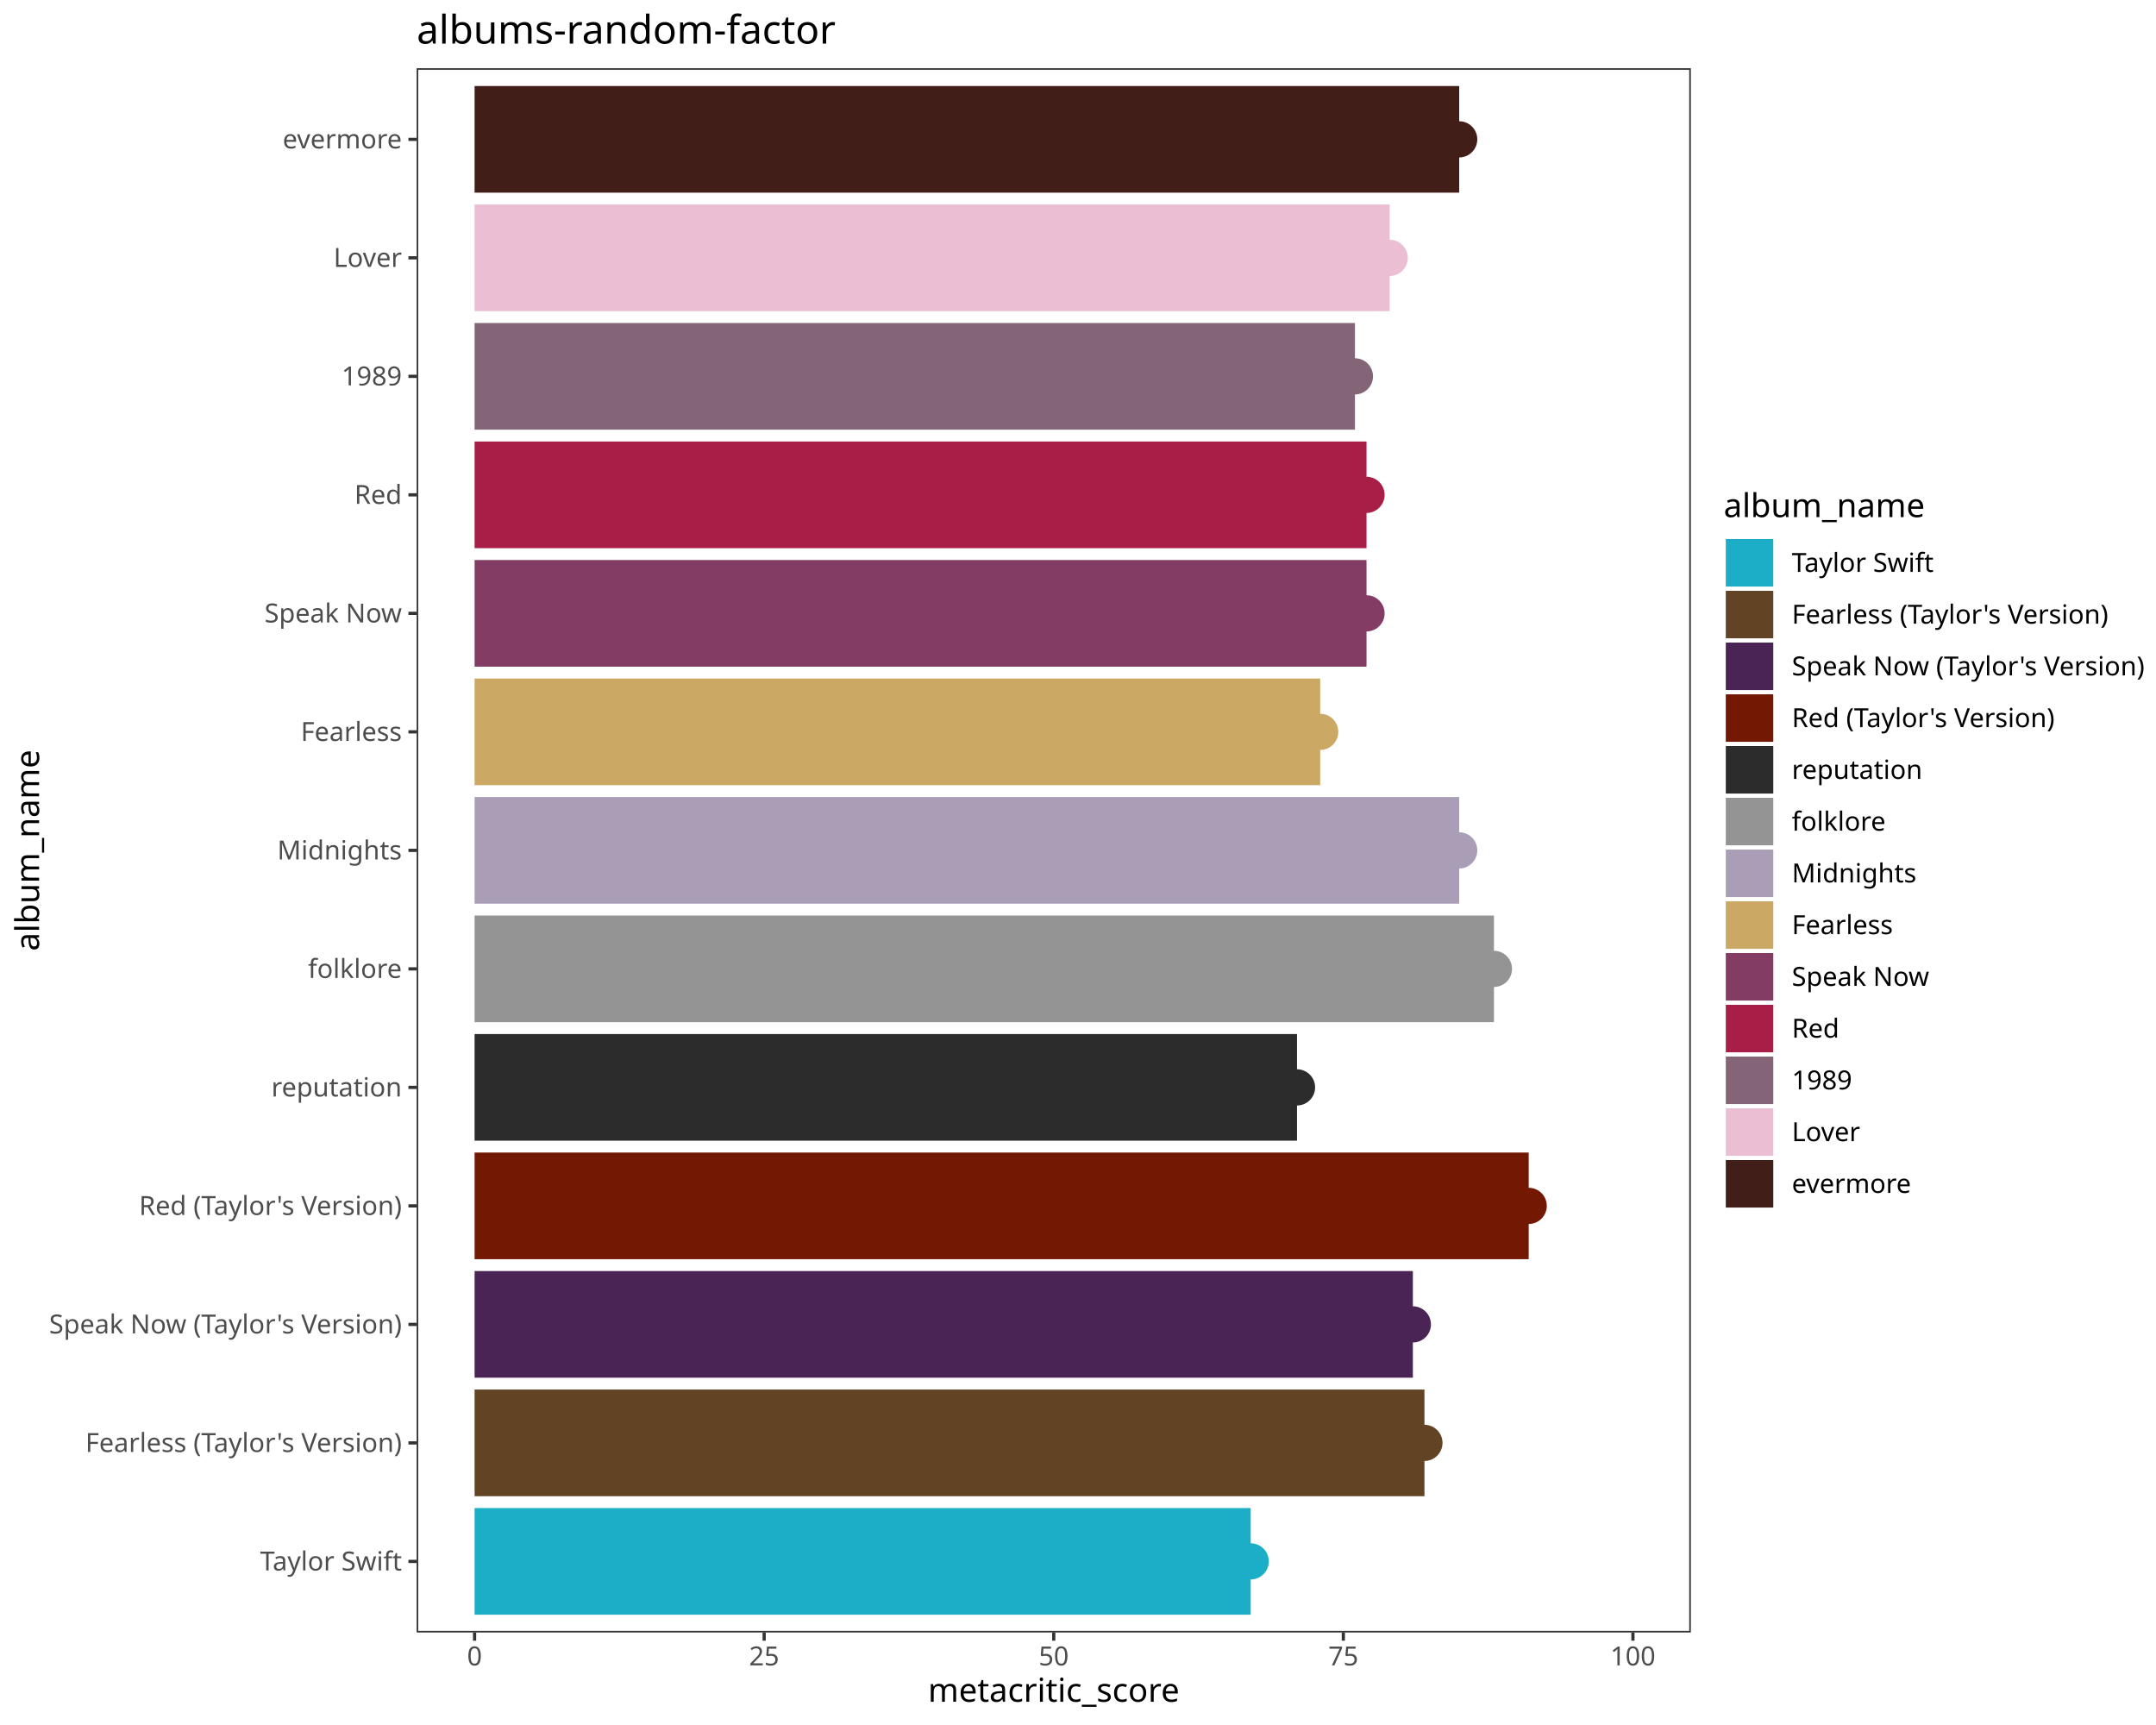
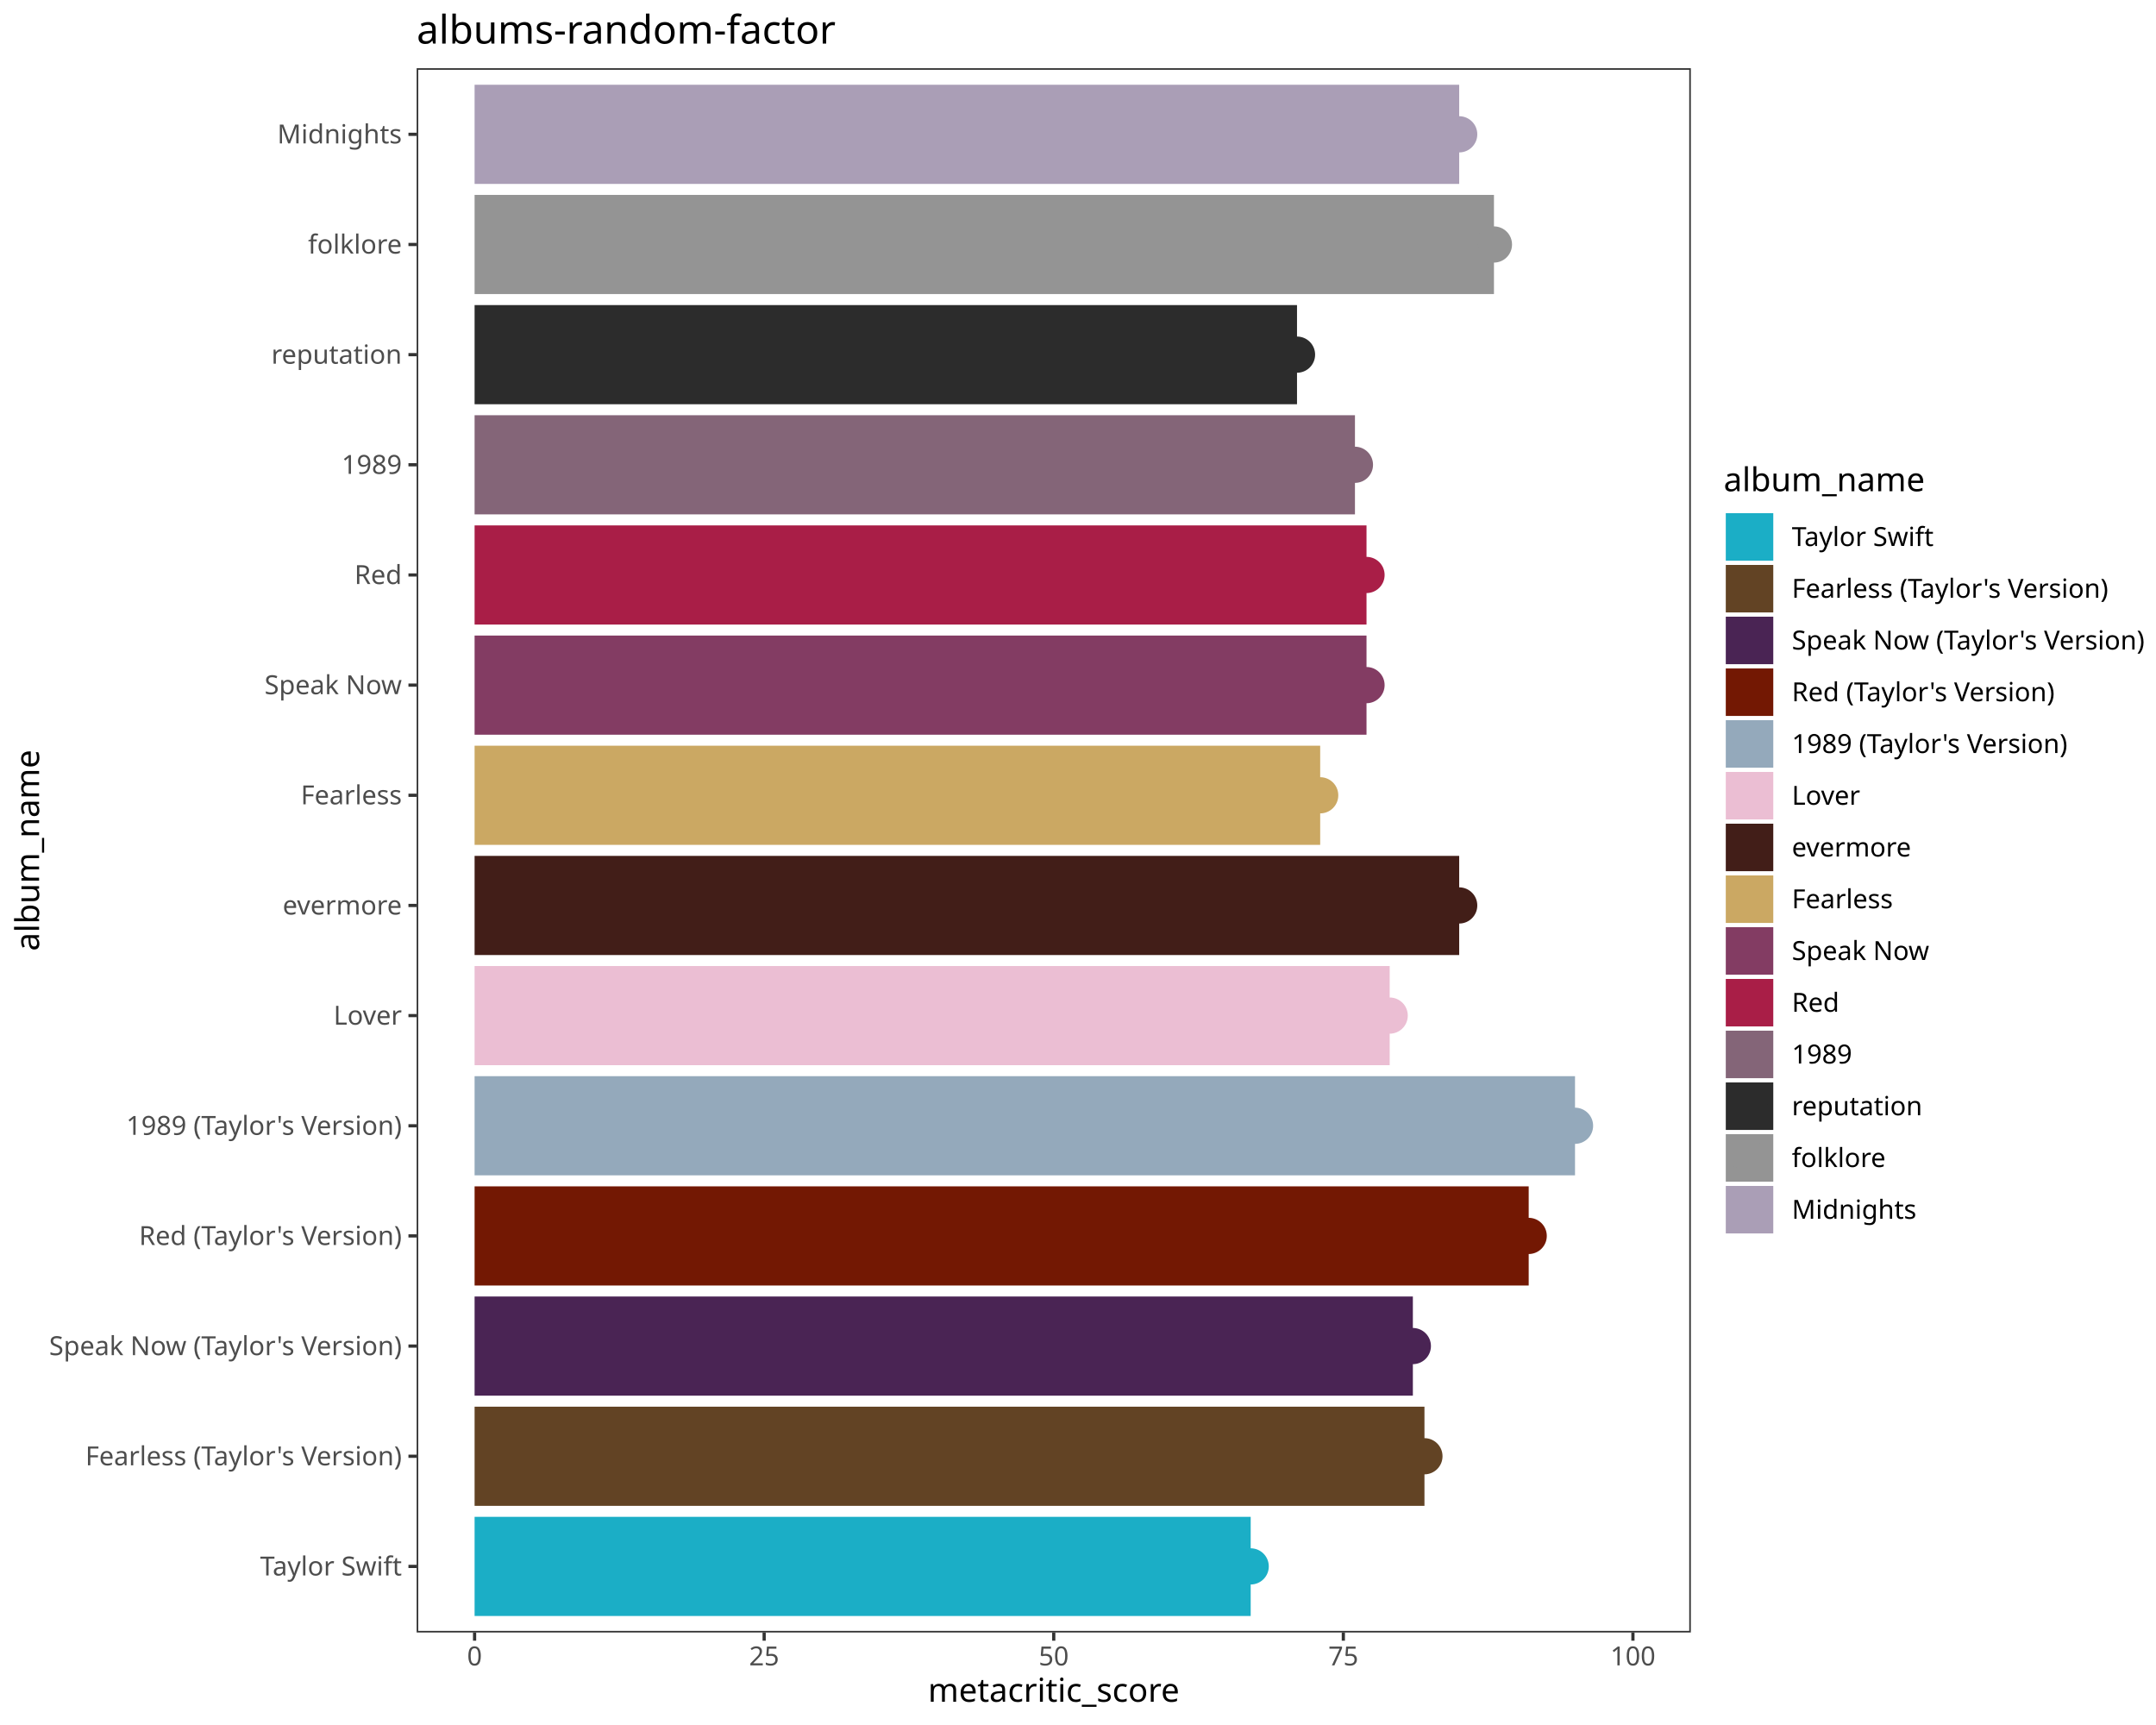
<svg xmlns="http://www.w3.org/2000/svg" class="svglite" data-engine-version="2.0" width="720.00pt" height="576.00pt" viewBox="0 0 720.00 576.00">
  <defs>
    <style type="text/css">
    .svglite line, .svglite polyline, .svglite polygon, .svglite path, .svglite rect, .svglite circle {
      fill: none;
      stroke: #000000;
      stroke-linecap: round;
      stroke-linejoin: round;
      stroke-miterlimit: 10.00;
    }
  </style>
  </defs>
  <rect width="100%" height="100%" style="stroke: none; fill: #FFFFFF;" />
  <defs>
    <clipPath id="cpMC4wMHw3MjAuMDB8MC4wMHw1NzYuMDA=">
      <rect x="0.00" y="0.00" width="720.00" height="576.00" />
    </clipPath>
  </defs>
  <g clip-path="url(#cpMC4wMHw3MjAuMDB8MC4wMHw1NzYuMDA=)">
    <rect x="0.00" y="0.00" width="720.00" height="576.00" style="stroke-width: 1.07; stroke: #FFFFFF; fill: #FFFFFF;" />
  </g>
  <defs>
    <clipPath id="cpMTM5LjE0fDU2NC42NnwyMi43OHw1NDUuMTE=">
      <rect x="139.14" y="22.78" width="425.52" height="522.33" />
    </clipPath>
  </defs>
  <g clip-path="url(#cpMTM5LjE0fDU2NC42NnwyMi43OHw1NDUuMTE=)">
    <rect x="139.14" y="22.78" width="425.52" height="522.33" style="stroke-width: 1.07; stroke: none; fill: #FFFFFF;" />
-     <rect x="158.49" y="503.56" width="259.18" height="35.61" style="stroke-width: 1.07; stroke: none; stroke-linecap: butt; stroke-linejoin: miter; fill: #1BAEC6;" />
-     <rect x="158.49" y="226.57" width="282.39" height="35.61" style="stroke-width: 1.07; stroke: none; stroke-linecap: butt; stroke-linejoin: miter; fill: #CBA863;" />
-     <rect x="158.49" y="187.00" width="297.86" height="35.61" style="stroke-width: 1.07; stroke: none; stroke-linecap: butt; stroke-linejoin: miter; fill: #833C63;" />
-     <rect x="158.49" y="147.43" width="297.86" height="35.61" style="stroke-width: 1.07; stroke: none; stroke-linecap: butt; stroke-linejoin: miter; fill: #A91E47;" />
-     <rect x="158.49" y="107.86" width="294.00" height="35.61" style="stroke-width: 1.07; stroke: none; stroke-linecap: butt; stroke-linejoin: miter; fill: #846578;" />
-     <rect x="158.49" y="345.28" width="274.65" height="35.61" style="stroke-width: 1.07; stroke: none; stroke-linecap: butt; stroke-linejoin: miter; fill: #2C2C2C;" />
-     <rect x="158.49" y="68.29" width="305.60" height="35.61" style="stroke-width: 1.07; stroke: none; stroke-linecap: butt; stroke-linejoin: miter; fill: #EBBED3;" />
-     <rect x="158.49" y="305.71" width="340.42" height="35.61" style="stroke-width: 1.07; stroke: none; stroke-linecap: butt; stroke-linejoin: miter; fill: #949494;" />
-     <rect x="158.49" y="28.72" width="328.81" height="35.61" style="stroke-width: 1.07; stroke: none; stroke-linecap: butt; stroke-linejoin: miter; fill: #421E18;" />
-     <rect x="158.49" y="463.99" width="317.21" height="35.61" style="stroke-width: 1.07; stroke: none; stroke-linecap: butt; stroke-linejoin: miter; fill: #624324;" />
-     <rect x="158.49" y="384.85" width="352.02" height="35.61" style="stroke-width: 1.07; stroke: none; stroke-linecap: butt; stroke-linejoin: miter; fill: #731803;" />
-     <rect x="158.49" y="266.14" width="328.81" height="35.61" style="stroke-width: 1.07; stroke: none; stroke-linecap: butt; stroke-linejoin: miter; fill: #AA9EB6;" />
-     <rect x="158.49" y="424.42" width="313.34" height="35.61" style="stroke-width: 1.07; stroke: none; stroke-linecap: butt; stroke-linejoin: miter; fill: #4A2454;" />
-     <circle cx="417.67" cy="521.37" r="5.69" style="stroke-width: 0.71; stroke: #1BAEC6; fill: #1BAEC6;" />
-     <circle cx="440.88" cy="244.38" r="5.69" style="stroke-width: 0.71; stroke: #CBA863; fill: #CBA863;" />
-     <circle cx="456.35" cy="204.81" r="5.69" style="stroke-width: 0.71; stroke: #833C63; fill: #833C63;" />
-     <circle cx="456.35" cy="165.24" r="5.69" style="stroke-width: 0.71; stroke: #A91E47; fill: #A91E47;" />
-     <circle cx="452.48" cy="125.67" r="5.69" style="stroke-width: 0.71; stroke: #846578; fill: #846578;" />
-     <circle cx="433.14" cy="363.09" r="5.69" style="stroke-width: 0.71; stroke: #2C2C2C; fill: #2C2C2C;" />
-     <circle cx="464.09" cy="86.10" r="5.69" style="stroke-width: 0.71; stroke: #EBBED3; fill: #EBBED3;" />
-     <circle cx="498.90" cy="323.52" r="5.69" style="stroke-width: 0.71; stroke: #949494; fill: #949494;" />
-     <circle cx="487.30" cy="46.53" r="5.69" style="stroke-width: 0.71; stroke: #421E18; fill: #421E18;" />
-     <circle cx="475.69" cy="481.80" r="5.69" style="stroke-width: 0.71; stroke: #624324; fill: #624324;" />
-     <circle cx="510.51" cy="402.66" r="5.69" style="stroke-width: 0.71; stroke: #731803; fill: #731803;" />
-     <circle cx="487.30" cy="283.95" r="5.69" style="stroke-width: 0.71; stroke: #AA9EB6; fill: #AA9EB6;" />
-     <circle cx="471.82" cy="442.23" r="5.69" style="stroke-width: 0.71; stroke: #4A2454; fill: #4A2454;" />
+     <rect x="158.49" y="506.49" width="259.18" height="33.11" style="stroke-width: 1.07; stroke: none; stroke-linecap: butt; stroke-linejoin: miter; fill: #1BAEC6;" />
+     <rect x="158.49" y="249.00" width="282.39" height="33.11" style="stroke-width: 1.07; stroke: none; stroke-linecap: butt; stroke-linejoin: miter; fill: #CBA863;" />
+     <rect x="158.49" y="212.22" width="297.86" height="33.11" style="stroke-width: 1.07; stroke: none; stroke-linecap: butt; stroke-linejoin: miter; fill: #833C63;" />
+     <rect x="158.49" y="175.44" width="297.86" height="33.11" style="stroke-width: 1.07; stroke: none; stroke-linecap: butt; stroke-linejoin: miter; fill: #A91E47;" />
+     <rect x="158.49" y="138.65" width="294.00" height="33.11" style="stroke-width: 1.07; stroke: none; stroke-linecap: butt; stroke-linejoin: miter; fill: #846578;" />
+     <rect x="158.49" y="101.87" width="274.65" height="33.11" style="stroke-width: 1.07; stroke: none; stroke-linecap: butt; stroke-linejoin: miter; fill: #2C2C2C;" />
+     <rect x="158.49" y="322.57" width="305.60" height="33.11" style="stroke-width: 1.07; stroke: none; stroke-linecap: butt; stroke-linejoin: miter; fill: #EBBED3;" />
+     <rect x="158.49" y="65.08" width="340.42" height="33.11" style="stroke-width: 1.07; stroke: none; stroke-linecap: butt; stroke-linejoin: miter; fill: #949494;" />
+     <rect x="158.49" y="285.79" width="328.81" height="33.11" style="stroke-width: 1.07; stroke: none; stroke-linecap: butt; stroke-linejoin: miter; fill: #421E18;" />
+     <rect x="158.49" y="469.71" width="317.21" height="33.11" style="stroke-width: 1.07; stroke: none; stroke-linecap: butt; stroke-linejoin: miter; fill: #624324;" />
+     <rect x="158.49" y="396.14" width="352.02" height="33.11" style="stroke-width: 1.07; stroke: none; stroke-linecap: butt; stroke-linejoin: miter; fill: #731803;" />
+     <rect x="158.49" y="28.30" width="328.81" height="33.11" style="stroke-width: 1.07; stroke: none; stroke-linecap: butt; stroke-linejoin: miter; fill: #AA9EB6;" />
+     <rect x="158.49" y="432.92" width="313.34" height="33.11" style="stroke-width: 1.07; stroke: none; stroke-linecap: butt; stroke-linejoin: miter; fill: #4A2454;" />
+     <rect x="158.49" y="359.35" width="367.49" height="33.11" style="stroke-width: 1.07; stroke: none; stroke-linecap: butt; stroke-linejoin: miter; fill: #94A9BB;" />
+     <circle cx="417.67" cy="523.04" r="5.69" style="stroke-width: 0.71; stroke: #1BAEC6; fill: #1BAEC6;" />
+     <circle cx="440.88" cy="265.56" r="5.69" style="stroke-width: 0.71; stroke: #CBA863; fill: #CBA863;" />
+     <circle cx="456.35" cy="228.77" r="5.69" style="stroke-width: 0.71; stroke: #833C63; fill: #833C63;" />
+     <circle cx="456.35" cy="191.99" r="5.69" style="stroke-width: 0.71; stroke: #A91E47; fill: #A91E47;" />
+     <circle cx="452.48" cy="155.20" r="5.69" style="stroke-width: 0.71; stroke: #846578; fill: #846578;" />
+     <circle cx="433.14" cy="118.42" r="5.69" style="stroke-width: 0.71; stroke: #2C2C2C; fill: #2C2C2C;" />
+     <circle cx="464.09" cy="339.12" r="5.69" style="stroke-width: 0.71; stroke: #EBBED3; fill: #EBBED3;" />
+     <circle cx="498.90" cy="81.64" r="5.69" style="stroke-width: 0.71; stroke: #949494; fill: #949494;" />
+     <circle cx="487.30" cy="302.34" r="5.69" style="stroke-width: 0.71; stroke: #421E18; fill: #421E18;" />
+     <circle cx="475.69" cy="486.26" r="5.69" style="stroke-width: 0.71; stroke: #624324; fill: #624324;" />
+     <circle cx="510.51" cy="412.69" r="5.69" style="stroke-width: 0.71; stroke: #731803; fill: #731803;" />
+     <circle cx="487.30" cy="44.85" r="5.69" style="stroke-width: 0.71; stroke: #AA9EB6; fill: #AA9EB6;" />
+     <circle cx="471.82" cy="449.47" r="5.69" style="stroke-width: 0.71; stroke: #4A2454; fill: #4A2454;" />
+     <circle cx="525.98" cy="375.91" r="5.69" style="stroke-width: 0.71; stroke: #94A9BB; fill: #94A9BB;" />
    <rect x="139.14" y="22.78" width="425.52" height="522.33" style="stroke-width: 1.07; stroke: #333333;" />
  </g>
  <g clip-path="url(#cpMC4wMHw3MjAuMDB8MC4wMHw1NzYuMDA=)">
-     <text x="134.21" y="524.40" text-anchor="end" style="font-size: 8.80px; fill: #4D4D4D; font-family: sans;" textLength="45.97px" lengthAdjust="spacingAndGlyphs">Taylor Swift</text>
-     <text x="134.21" y="484.83" text-anchor="end" style="font-size: 8.80px; fill: #4D4D4D; font-family: sans;" textLength="104.88px" lengthAdjust="spacingAndGlyphs">Fearless (Taylor's Version)</text>
-     <text x="134.21" y="445.26" text-anchor="end" style="font-size: 8.80px; fill: #4D4D4D; font-family: sans;" textLength="116.14px" lengthAdjust="spacingAndGlyphs">Speak Now (Taylor's Version)</text>
-     <text x="134.21" y="405.69" text-anchor="end" style="font-size: 8.80px; fill: #4D4D4D; font-family: sans;" textLength="87.27px" lengthAdjust="spacingAndGlyphs">Red (Taylor's Version)</text>
-     <text x="134.21" y="366.12" text-anchor="end" style="font-size: 8.80px; fill: #4D4D4D; font-family: sans;" textLength="39.14px" lengthAdjust="spacingAndGlyphs">reputation</text>
-     <text x="134.21" y="326.55" text-anchor="end" style="font-size: 8.80px; fill: #4D4D4D; font-family: sans;" textLength="28.37px" lengthAdjust="spacingAndGlyphs">folklore</text>
-     <text x="134.21" y="286.98" text-anchor="end" style="font-size: 8.80px; fill: #4D4D4D; font-family: sans;" textLength="37.67px" lengthAdjust="spacingAndGlyphs">Midnights</text>
-     <text x="134.21" y="247.41" text-anchor="end" style="font-size: 8.80px; fill: #4D4D4D; font-family: sans;" textLength="33.75px" lengthAdjust="spacingAndGlyphs">Fearless</text>
-     <text x="134.21" y="207.84" text-anchor="end" style="font-size: 8.80px; fill: #4D4D4D; font-family: sans;" textLength="45.01px" lengthAdjust="spacingAndGlyphs">Speak Now</text>
-     <text x="134.21" y="168.26" text-anchor="end" style="font-size: 8.80px; fill: #4D4D4D; font-family: sans;" textLength="16.15px" lengthAdjust="spacingAndGlyphs">Red</text>
-     <text x="134.21" y="128.69" text-anchor="end" style="font-size: 8.80px; fill: #4D4D4D; font-family: sans;" textLength="19.58px" lengthAdjust="spacingAndGlyphs">1989</text>
-     <text x="134.21" y="89.12" text-anchor="end" style="font-size: 8.80px; fill: #4D4D4D; font-family: sans;" textLength="22.02px" lengthAdjust="spacingAndGlyphs">Lover</text>
-     <text x="134.21" y="49.55" text-anchor="end" style="font-size: 8.80px; fill: #4D4D4D; font-family: sans;" textLength="37.18px" lengthAdjust="spacingAndGlyphs">evermore</text>
-     <polyline points="136.40,521.37 139.14,521.37 " style="stroke-width: 1.07; stroke: #333333; stroke-linecap: butt;" />
-     <polyline points="136.40,481.80 139.14,481.80 " style="stroke-width: 1.07; stroke: #333333; stroke-linecap: butt;" />
-     <polyline points="136.40,442.23 139.14,442.23 " style="stroke-width: 1.07; stroke: #333333; stroke-linecap: butt;" />
-     <polyline points="136.40,402.66 139.14,402.66 " style="stroke-width: 1.07; stroke: #333333; stroke-linecap: butt;" />
-     <polyline points="136.40,363.09 139.14,363.09 " style="stroke-width: 1.07; stroke: #333333; stroke-linecap: butt;" />
-     <polyline points="136.40,323.52 139.14,323.52 " style="stroke-width: 1.07; stroke: #333333; stroke-linecap: butt;" />
-     <polyline points="136.40,283.95 139.14,283.95 " style="stroke-width: 1.07; stroke: #333333; stroke-linecap: butt;" />
-     <polyline points="136.40,244.38 139.14,244.38 " style="stroke-width: 1.07; stroke: #333333; stroke-linecap: butt;" />
-     <polyline points="136.40,204.81 139.14,204.81 " style="stroke-width: 1.07; stroke: #333333; stroke-linecap: butt;" />
-     <polyline points="136.40,165.24 139.14,165.24 " style="stroke-width: 1.07; stroke: #333333; stroke-linecap: butt;" />
-     <polyline points="136.40,125.67 139.14,125.67 " style="stroke-width: 1.07; stroke: #333333; stroke-linecap: butt;" />
-     <polyline points="136.40,86.10 139.14,86.10 " style="stroke-width: 1.07; stroke: #333333; stroke-linecap: butt;" />
-     <polyline points="136.40,46.53 139.14,46.53 " style="stroke-width: 1.07; stroke: #333333; stroke-linecap: butt;" />
+     <text x="134.21" y="526.07" text-anchor="end" style="font-size: 8.80px; fill: #4D4D4D; font-family: sans;" textLength="45.97px" lengthAdjust="spacingAndGlyphs">Taylor Swift</text>
+     <text x="134.21" y="489.29" text-anchor="end" style="font-size: 8.80px; fill: #4D4D4D; font-family: sans;" textLength="104.88px" lengthAdjust="spacingAndGlyphs">Fearless (Taylor's Version)</text>
+     <text x="134.21" y="452.50" text-anchor="end" style="font-size: 8.80px; fill: #4D4D4D; font-family: sans;" textLength="116.14px" lengthAdjust="spacingAndGlyphs">Speak Now (Taylor's Version)</text>
+     <text x="134.21" y="415.72" text-anchor="end" style="font-size: 8.80px; fill: #4D4D4D; font-family: sans;" textLength="87.27px" lengthAdjust="spacingAndGlyphs">Red (Taylor's Version)</text>
+     <text x="134.21" y="378.94" text-anchor="end" style="font-size: 8.80px; fill: #4D4D4D; font-family: sans;" textLength="90.71px" lengthAdjust="spacingAndGlyphs">1989 (Taylor's Version)</text>
+     <text x="134.21" y="342.15" text-anchor="end" style="font-size: 8.80px; fill: #4D4D4D; font-family: sans;" textLength="22.02px" lengthAdjust="spacingAndGlyphs">Lover</text>
+     <text x="134.21" y="305.37" text-anchor="end" style="font-size: 8.80px; fill: #4D4D4D; font-family: sans;" textLength="37.18px" lengthAdjust="spacingAndGlyphs">evermore</text>
+     <text x="134.21" y="268.58" text-anchor="end" style="font-size: 8.80px; fill: #4D4D4D; font-family: sans;" textLength="33.75px" lengthAdjust="spacingAndGlyphs">Fearless</text>
+     <text x="134.21" y="231.80" text-anchor="end" style="font-size: 8.80px; fill: #4D4D4D; font-family: sans;" textLength="45.01px" lengthAdjust="spacingAndGlyphs">Speak Now</text>
+     <text x="134.21" y="195.02" text-anchor="end" style="font-size: 8.80px; fill: #4D4D4D; font-family: sans;" textLength="16.15px" lengthAdjust="spacingAndGlyphs">Red</text>
+     <text x="134.21" y="158.23" text-anchor="end" style="font-size: 8.80px; fill: #4D4D4D; font-family: sans;" textLength="19.58px" lengthAdjust="spacingAndGlyphs">1989</text>
+     <text x="134.21" y="121.45" text-anchor="end" style="font-size: 8.80px; fill: #4D4D4D; font-family: sans;" textLength="39.14px" lengthAdjust="spacingAndGlyphs">reputation</text>
+     <text x="134.21" y="84.67" text-anchor="end" style="font-size: 8.80px; fill: #4D4D4D; font-family: sans;" textLength="28.37px" lengthAdjust="spacingAndGlyphs">folklore</text>
+     <text x="134.21" y="47.88" text-anchor="end" style="font-size: 8.80px; fill: #4D4D4D; font-family: sans;" textLength="37.67px" lengthAdjust="spacingAndGlyphs">Midnights</text>
+     <polyline points="136.40,523.04 139.14,523.04 " style="stroke-width: 1.07; stroke: #333333; stroke-linecap: butt;" />
+     <polyline points="136.40,486.26 139.14,486.26 " style="stroke-width: 1.07; stroke: #333333; stroke-linecap: butt;" />
+     <polyline points="136.40,449.47 139.14,449.47 " style="stroke-width: 1.07; stroke: #333333; stroke-linecap: butt;" />
+     <polyline points="136.40,412.69 139.14,412.69 " style="stroke-width: 1.07; stroke: #333333; stroke-linecap: butt;" />
+     <polyline points="136.40,375.91 139.14,375.91 " style="stroke-width: 1.07; stroke: #333333; stroke-linecap: butt;" />
+     <polyline points="136.40,339.12 139.14,339.12 " style="stroke-width: 1.07; stroke: #333333; stroke-linecap: butt;" />
+     <polyline points="136.40,302.34 139.14,302.34 " style="stroke-width: 1.07; stroke: #333333; stroke-linecap: butt;" />
+     <polyline points="136.40,265.56 139.14,265.56 " style="stroke-width: 1.07; stroke: #333333; stroke-linecap: butt;" />
+     <polyline points="136.40,228.77 139.14,228.77 " style="stroke-width: 1.07; stroke: #333333; stroke-linecap: butt;" />
+     <polyline points="136.40,191.99 139.14,191.99 " style="stroke-width: 1.07; stroke: #333333; stroke-linecap: butt;" />
+     <polyline points="136.40,155.20 139.14,155.20 " style="stroke-width: 1.07; stroke: #333333; stroke-linecap: butt;" />
+     <polyline points="136.40,118.42 139.14,118.42 " style="stroke-width: 1.07; stroke: #333333; stroke-linecap: butt;" />
+     <polyline points="136.40,81.64 139.14,81.64 " style="stroke-width: 1.07; stroke: #333333; stroke-linecap: butt;" />
+     <polyline points="136.40,44.85 139.14,44.85 " style="stroke-width: 1.07; stroke: #333333; stroke-linecap: butt;" />
    <polyline points="158.49,547.85 158.49,545.11 " style="stroke-width: 1.07; stroke: #333333; stroke-linecap: butt;" />
    <polyline points="255.19,547.85 255.19,545.11 " style="stroke-width: 1.07; stroke: #333333; stroke-linecap: butt;" />
    <polyline points="351.90,547.85 351.90,545.11 " style="stroke-width: 1.07; stroke: #333333; stroke-linecap: butt;" />
    <polyline points="448.61,547.85 448.61,545.11 " style="stroke-width: 1.07; stroke: #333333; stroke-linecap: butt;" />
    <polyline points="545.32,547.85 545.32,545.11 " style="stroke-width: 1.07; stroke: #333333; stroke-linecap: butt;" />
    <text x="158.49" y="556.10" text-anchor="middle" style="font-size: 8.80px; fill: #4D4D4D; font-family: sans;" textLength="4.89px" lengthAdjust="spacingAndGlyphs">0</text>
    <text x="255.19" y="556.10" text-anchor="middle" style="font-size: 8.80px; fill: #4D4D4D; font-family: sans;" textLength="9.79px" lengthAdjust="spacingAndGlyphs">25</text>
    <text x="351.90" y="556.10" text-anchor="middle" style="font-size: 8.80px; fill: #4D4D4D; font-family: sans;" textLength="9.79px" lengthAdjust="spacingAndGlyphs">50</text>
    <text x="448.61" y="556.10" text-anchor="middle" style="font-size: 8.80px; fill: #4D4D4D; font-family: sans;" textLength="9.79px" lengthAdjust="spacingAndGlyphs">75</text>
    <text x="545.32" y="556.10" text-anchor="middle" style="font-size: 8.80px; fill: #4D4D4D; font-family: sans;" textLength="14.68px" lengthAdjust="spacingAndGlyphs">100</text>
    <text x="351.90" y="568.24" text-anchor="middle" style="font-size: 11.00px; font-family: sans;" textLength="80.10px" lengthAdjust="spacingAndGlyphs">metacritic_score</text>
    <text transform="translate(13.05,283.95) rotate(-90)" text-anchor="middle" style="font-size: 11.00px; font-family: sans;" textLength="63.60px" lengthAdjust="spacingAndGlyphs">album_name</text>
-     <rect x="575.62" y="163.96" width="138.90" height="239.97" style="stroke-width: 1.07; stroke: none; fill: #FFFFFF;" />
-     <text x="575.62" y="172.67" style="font-size: 11.00px; font-family: sans;" textLength="63.60px" lengthAdjust="spacingAndGlyphs">album_name</text>
-     <rect x="575.62" y="179.29" width="17.28" height="17.28" style="stroke-width: 1.07; stroke: none; fill: #FFFFFF;" />
-     <rect x="576.33" y="180.00" width="15.86" height="15.86" style="stroke-width: 1.07; stroke: none; stroke-linecap: butt; stroke-linejoin: miter; fill: #1BAEC6;" />
-     <circle cx="584.26" cy="187.93" r="5.69" style="stroke-width: 0.71; stroke: #1BAEC6; fill: #1BAEC6;" />
-     <rect x="575.62" y="196.57" width="17.28" height="17.28" style="stroke-width: 1.07; stroke: none; fill: #FFFFFF;" />
-     <rect x="576.33" y="197.28" width="15.86" height="15.86" style="stroke-width: 1.07; stroke: none; stroke-linecap: butt; stroke-linejoin: miter; fill: #624324;" />
-     <circle cx="584.26" cy="205.21" r="5.69" style="stroke-width: 0.71; stroke: #624324; fill: #624324;" />
-     <rect x="575.62" y="213.85" width="17.28" height="17.28" style="stroke-width: 1.07; stroke: none; fill: #FFFFFF;" />
-     <rect x="576.33" y="214.56" width="15.86" height="15.86" style="stroke-width: 1.07; stroke: none; stroke-linecap: butt; stroke-linejoin: miter; fill: #4A2454;" />
-     <circle cx="584.26" cy="222.49" r="5.69" style="stroke-width: 0.71; stroke: #4A2454; fill: #4A2454;" />
-     <rect x="575.62" y="231.13" width="17.28" height="17.28" style="stroke-width: 1.07; stroke: none; fill: #FFFFFF;" />
-     <rect x="576.33" y="231.84" width="15.86" height="15.86" style="stroke-width: 1.07; stroke: none; stroke-linecap: butt; stroke-linejoin: miter; fill: #731803;" />
-     <circle cx="584.26" cy="239.77" r="5.69" style="stroke-width: 0.71; stroke: #731803; fill: #731803;" />
-     <rect x="575.62" y="248.41" width="17.28" height="17.28" style="stroke-width: 1.07; stroke: none; fill: #FFFFFF;" />
-     <rect x="576.33" y="249.12" width="15.86" height="15.86" style="stroke-width: 1.07; stroke: none; stroke-linecap: butt; stroke-linejoin: miter; fill: #2C2C2C;" />
-     <circle cx="584.26" cy="257.05" r="5.69" style="stroke-width: 0.71; stroke: #2C2C2C; fill: #2C2C2C;" />
-     <rect x="575.62" y="265.69" width="17.28" height="17.28" style="stroke-width: 1.07; stroke: none; fill: #FFFFFF;" />
-     <rect x="576.33" y="266.40" width="15.86" height="15.86" style="stroke-width: 1.07; stroke: none; stroke-linecap: butt; stroke-linejoin: miter; fill: #949494;" />
-     <circle cx="584.26" cy="274.33" r="5.69" style="stroke-width: 0.71; stroke: #949494; fill: #949494;" />
-     <rect x="575.62" y="282.97" width="17.28" height="17.28" style="stroke-width: 1.07; stroke: none; fill: #FFFFFF;" />
-     <rect x="576.33" y="283.68" width="15.86" height="15.86" style="stroke-width: 1.07; stroke: none; stroke-linecap: butt; stroke-linejoin: miter; fill: #AA9EB6;" />
-     <circle cx="584.26" cy="291.61" r="5.69" style="stroke-width: 0.71; stroke: #AA9EB6; fill: #AA9EB6;" />
-     <rect x="575.62" y="300.25" width="17.28" height="17.28" style="stroke-width: 1.07; stroke: none; fill: #FFFFFF;" />
-     <rect x="576.33" y="300.96" width="15.86" height="15.86" style="stroke-width: 1.07; stroke: none; stroke-linecap: butt; stroke-linejoin: miter; fill: #CBA863;" />
-     <circle cx="584.26" cy="308.89" r="5.69" style="stroke-width: 0.71; stroke: #CBA863; fill: #CBA863;" />
-     <rect x="575.62" y="317.53" width="17.28" height="17.28" style="stroke-width: 1.07; stroke: none; fill: #FFFFFF;" />
-     <rect x="576.33" y="318.24" width="15.86" height="15.86" style="stroke-width: 1.07; stroke: none; stroke-linecap: butt; stroke-linejoin: miter; fill: #833C63;" />
-     <circle cx="584.26" cy="326.17" r="5.69" style="stroke-width: 0.71; stroke: #833C63; fill: #833C63;" />
-     <rect x="575.62" y="334.81" width="17.28" height="17.28" style="stroke-width: 1.07; stroke: none; fill: #FFFFFF;" />
-     <rect x="576.33" y="335.52" width="15.86" height="15.86" style="stroke-width: 1.07; stroke: none; stroke-linecap: butt; stroke-linejoin: miter; fill: #A91E47;" />
-     <circle cx="584.26" cy="343.45" r="5.69" style="stroke-width: 0.71; stroke: #A91E47; fill: #A91E47;" />
-     <rect x="575.62" y="352.09" width="17.28" height="17.28" style="stroke-width: 1.07; stroke: none; fill: #FFFFFF;" />
-     <rect x="576.33" y="352.80" width="15.86" height="15.86" style="stroke-width: 1.07; stroke: none; stroke-linecap: butt; stroke-linejoin: miter; fill: #846578;" />
-     <circle cx="584.26" cy="360.73" r="5.69" style="stroke-width: 0.71; stroke: #846578; fill: #846578;" />
-     <rect x="575.62" y="369.37" width="17.28" height="17.28" style="stroke-width: 1.07; stroke: none; fill: #FFFFFF;" />
-     <rect x="576.33" y="370.08" width="15.86" height="15.86" style="stroke-width: 1.07; stroke: none; stroke-linecap: butt; stroke-linejoin: miter; fill: #EBBED3;" />
-     <circle cx="584.26" cy="378.01" r="5.69" style="stroke-width: 0.71; stroke: #EBBED3; fill: #EBBED3;" />
-     <rect x="575.62" y="386.65" width="17.28" height="17.28" style="stroke-width: 1.07; stroke: none; fill: #FFFFFF;" />
-     <rect x="576.33" y="387.36" width="15.86" height="15.86" style="stroke-width: 1.07; stroke: none; stroke-linecap: butt; stroke-linejoin: miter; fill: #421E18;" />
-     <circle cx="584.26" cy="395.29" r="5.69" style="stroke-width: 0.71; stroke: #421E18; fill: #421E18;" />
-     <text x="598.38" y="190.96" style="font-size: 8.80px; font-family: sans;" textLength="45.97px" lengthAdjust="spacingAndGlyphs">Taylor Swift</text>
-     <text x="598.38" y="208.24" style="font-size: 8.80px; font-family: sans;" textLength="104.88px" lengthAdjust="spacingAndGlyphs">Fearless (Taylor's Version)</text>
-     <text x="598.38" y="225.52" style="font-size: 8.80px; font-family: sans;" textLength="116.14px" lengthAdjust="spacingAndGlyphs">Speak Now (Taylor's Version)</text>
-     <text x="598.38" y="242.80" style="font-size: 8.80px; font-family: sans;" textLength="87.27px" lengthAdjust="spacingAndGlyphs">Red (Taylor's Version)</text>
-     <text x="598.38" y="260.08" style="font-size: 8.80px; font-family: sans;" textLength="39.14px" lengthAdjust="spacingAndGlyphs">reputation</text>
-     <text x="598.38" y="277.36" style="font-size: 8.80px; font-family: sans;" textLength="28.37px" lengthAdjust="spacingAndGlyphs">folklore</text>
-     <text x="598.38" y="294.64" style="font-size: 8.80px; font-family: sans;" textLength="37.67px" lengthAdjust="spacingAndGlyphs">Midnights</text>
-     <text x="598.38" y="311.92" style="font-size: 8.80px; font-family: sans;" textLength="33.75px" lengthAdjust="spacingAndGlyphs">Fearless</text>
-     <text x="598.38" y="329.20" style="font-size: 8.80px; font-family: sans;" textLength="45.01px" lengthAdjust="spacingAndGlyphs">Speak Now</text>
-     <text x="598.38" y="346.48" style="font-size: 8.80px; font-family: sans;" textLength="16.15px" lengthAdjust="spacingAndGlyphs">Red</text>
-     <text x="598.38" y="363.76" style="font-size: 8.80px; font-family: sans;" textLength="19.58px" lengthAdjust="spacingAndGlyphs">1989</text>
-     <text x="598.38" y="381.04" style="font-size: 8.80px; font-family: sans;" textLength="22.02px" lengthAdjust="spacingAndGlyphs">Lover</text>
-     <text x="598.38" y="398.32" style="font-size: 8.80px; font-family: sans;" textLength="37.18px" lengthAdjust="spacingAndGlyphs">evermore</text>
+     <rect x="575.62" y="155.32" width="138.90" height="257.25" style="stroke-width: 1.07; stroke: none; fill: #FFFFFF;" />
+     <text x="575.62" y="164.03" style="font-size: 11.00px; font-family: sans;" textLength="63.60px" lengthAdjust="spacingAndGlyphs">album_name</text>
+     <rect x="575.62" y="170.65" width="17.28" height="17.28" style="stroke-width: 1.07; stroke: none; fill: #FFFFFF;" />
+     <rect x="576.33" y="171.36" width="15.86" height="15.86" style="stroke-width: 1.07; stroke: none; stroke-linecap: butt; stroke-linejoin: miter; fill: #1BAEC6;" />
+     <circle cx="584.26" cy="179.29" r="5.69" style="stroke-width: 0.71; stroke: #1BAEC6; fill: #1BAEC6;" />
+     <rect x="575.62" y="187.93" width="17.28" height="17.28" style="stroke-width: 1.07; stroke: none; fill: #FFFFFF;" />
+     <rect x="576.33" y="188.64" width="15.86" height="15.86" style="stroke-width: 1.07; stroke: none; stroke-linecap: butt; stroke-linejoin: miter; fill: #624324;" />
+     <circle cx="584.26" cy="196.57" r="5.69" style="stroke-width: 0.71; stroke: #624324; fill: #624324;" />
+     <rect x="575.62" y="205.21" width="17.28" height="17.28" style="stroke-width: 1.07; stroke: none; fill: #FFFFFF;" />
+     <rect x="576.33" y="205.92" width="15.86" height="15.86" style="stroke-width: 1.07; stroke: none; stroke-linecap: butt; stroke-linejoin: miter; fill: #4A2454;" />
+     <circle cx="584.26" cy="213.85" r="5.69" style="stroke-width: 0.71; stroke: #4A2454; fill: #4A2454;" />
+     <rect x="575.62" y="222.49" width="17.28" height="17.28" style="stroke-width: 1.07; stroke: none; fill: #FFFFFF;" />
+     <rect x="576.33" y="223.20" width="15.86" height="15.86" style="stroke-width: 1.07; stroke: none; stroke-linecap: butt; stroke-linejoin: miter; fill: #731803;" />
+     <circle cx="584.26" cy="231.13" r="5.69" style="stroke-width: 0.71; stroke: #731803; fill: #731803;" />
+     <rect x="575.62" y="239.77" width="17.28" height="17.28" style="stroke-width: 1.07; stroke: none; fill: #FFFFFF;" />
+     <rect x="576.33" y="240.48" width="15.86" height="15.86" style="stroke-width: 1.07; stroke: none; stroke-linecap: butt; stroke-linejoin: miter; fill: #94A9BB;" />
+     <circle cx="584.26" cy="248.41" r="5.69" style="stroke-width: 0.71; stroke: #94A9BB; fill: #94A9BB;" />
+     <rect x="575.62" y="257.05" width="17.28" height="17.28" style="stroke-width: 1.07; stroke: none; fill: #FFFFFF;" />
+     <rect x="576.33" y="257.76" width="15.86" height="15.86" style="stroke-width: 1.07; stroke: none; stroke-linecap: butt; stroke-linejoin: miter; fill: #EBBED3;" />
+     <circle cx="584.26" cy="265.69" r="5.69" style="stroke-width: 0.71; stroke: #EBBED3; fill: #EBBED3;" />
+     <rect x="575.62" y="274.33" width="17.28" height="17.28" style="stroke-width: 1.07; stroke: none; fill: #FFFFFF;" />
+     <rect x="576.33" y="275.04" width="15.86" height="15.86" style="stroke-width: 1.07; stroke: none; stroke-linecap: butt; stroke-linejoin: miter; fill: #421E18;" />
+     <circle cx="584.26" cy="282.97" r="5.69" style="stroke-width: 0.71; stroke: #421E18; fill: #421E18;" />
+     <rect x="575.62" y="291.61" width="17.28" height="17.28" style="stroke-width: 1.07; stroke: none; fill: #FFFFFF;" />
+     <rect x="576.33" y="292.32" width="15.86" height="15.86" style="stroke-width: 1.07; stroke: none; stroke-linecap: butt; stroke-linejoin: miter; fill: #CBA863;" />
+     <circle cx="584.26" cy="300.25" r="5.69" style="stroke-width: 0.71; stroke: #CBA863; fill: #CBA863;" />
+     <rect x="575.62" y="308.89" width="17.28" height="17.28" style="stroke-width: 1.07; stroke: none; fill: #FFFFFF;" />
+     <rect x="576.33" y="309.60" width="15.86" height="15.86" style="stroke-width: 1.07; stroke: none; stroke-linecap: butt; stroke-linejoin: miter; fill: #833C63;" />
+     <circle cx="584.26" cy="317.53" r="5.69" style="stroke-width: 0.71; stroke: #833C63; fill: #833C63;" />
+     <rect x="575.62" y="326.17" width="17.28" height="17.28" style="stroke-width: 1.07; stroke: none; fill: #FFFFFF;" />
+     <rect x="576.33" y="326.88" width="15.86" height="15.86" style="stroke-width: 1.07; stroke: none; stroke-linecap: butt; stroke-linejoin: miter; fill: #A91E47;" />
+     <circle cx="584.26" cy="334.81" r="5.69" style="stroke-width: 0.71; stroke: #A91E47; fill: #A91E47;" />
+     <rect x="575.62" y="343.45" width="17.28" height="17.28" style="stroke-width: 1.07; stroke: none; fill: #FFFFFF;" />
+     <rect x="576.33" y="344.16" width="15.86" height="15.86" style="stroke-width: 1.07; stroke: none; stroke-linecap: butt; stroke-linejoin: miter; fill: #846578;" />
+     <circle cx="584.26" cy="352.09" r="5.69" style="stroke-width: 0.71; stroke: #846578; fill: #846578;" />
+     <rect x="575.62" y="360.73" width="17.28" height="17.28" style="stroke-width: 1.07; stroke: none; fill: #FFFFFF;" />
+     <rect x="576.33" y="361.44" width="15.86" height="15.86" style="stroke-width: 1.07; stroke: none; stroke-linecap: butt; stroke-linejoin: miter; fill: #2C2C2C;" />
+     <circle cx="584.26" cy="369.37" r="5.69" style="stroke-width: 0.71; stroke: #2C2C2C; fill: #2C2C2C;" />
+     <rect x="575.62" y="378.01" width="17.28" height="17.28" style="stroke-width: 1.07; stroke: none; fill: #FFFFFF;" />
+     <rect x="576.33" y="378.72" width="15.86" height="15.86" style="stroke-width: 1.07; stroke: none; stroke-linecap: butt; stroke-linejoin: miter; fill: #949494;" />
+     <circle cx="584.26" cy="386.65" r="5.69" style="stroke-width: 0.71; stroke: #949494; fill: #949494;" />
+     <rect x="575.62" y="395.29" width="17.28" height="17.28" style="stroke-width: 1.07; stroke: none; fill: #FFFFFF;" />
+     <rect x="576.33" y="396.00" width="15.86" height="15.86" style="stroke-width: 1.07; stroke: none; stroke-linecap: butt; stroke-linejoin: miter; fill: #AA9EB6;" />
+     <circle cx="584.26" cy="403.93" r="5.69" style="stroke-width: 0.71; stroke: #AA9EB6; fill: #AA9EB6;" />
+     <text x="598.38" y="182.32" style="font-size: 8.80px; font-family: sans;" textLength="45.97px" lengthAdjust="spacingAndGlyphs">Taylor Swift</text>
+     <text x="598.38" y="199.60" style="font-size: 8.80px; font-family: sans;" textLength="104.88px" lengthAdjust="spacingAndGlyphs">Fearless (Taylor's Version)</text>
+     <text x="598.38" y="216.88" style="font-size: 8.80px; font-family: sans;" textLength="116.14px" lengthAdjust="spacingAndGlyphs">Speak Now (Taylor's Version)</text>
+     <text x="598.38" y="234.16" style="font-size: 8.80px; font-family: sans;" textLength="87.27px" lengthAdjust="spacingAndGlyphs">Red (Taylor's Version)</text>
+     <text x="598.38" y="251.44" style="font-size: 8.80px; font-family: sans;" textLength="90.71px" lengthAdjust="spacingAndGlyphs">1989 (Taylor's Version)</text>
+     <text x="598.38" y="268.72" style="font-size: 8.80px; font-family: sans;" textLength="22.02px" lengthAdjust="spacingAndGlyphs">Lover</text>
+     <text x="598.38" y="286.00" style="font-size: 8.80px; font-family: sans;" textLength="37.18px" lengthAdjust="spacingAndGlyphs">evermore</text>
+     <text x="598.38" y="303.28" style="font-size: 8.80px; font-family: sans;" textLength="33.75px" lengthAdjust="spacingAndGlyphs">Fearless</text>
+     <text x="598.38" y="320.56" style="font-size: 8.80px; font-family: sans;" textLength="45.01px" lengthAdjust="spacingAndGlyphs">Speak Now</text>
+     <text x="598.38" y="337.84" style="font-size: 8.80px; font-family: sans;" textLength="16.15px" lengthAdjust="spacingAndGlyphs">Red</text>
+     <text x="598.38" y="355.12" style="font-size: 8.80px; font-family: sans;" textLength="19.58px" lengthAdjust="spacingAndGlyphs">1989</text>
+     <text x="598.38" y="372.40" style="font-size: 8.80px; font-family: sans;" textLength="39.14px" lengthAdjust="spacingAndGlyphs">reputation</text>
+     <text x="598.38" y="389.68" style="font-size: 8.80px; font-family: sans;" textLength="28.37px" lengthAdjust="spacingAndGlyphs">folklore</text>
+     <text x="598.38" y="406.96" style="font-size: 8.80px; font-family: sans;" textLength="37.67px" lengthAdjust="spacingAndGlyphs">Midnights</text>
    <text x="139.14" y="14.56" style="font-size: 13.20px; font-family: sans;" textLength="129.14px" lengthAdjust="spacingAndGlyphs">albums-random-factor</text>
  </g>
</svg>
